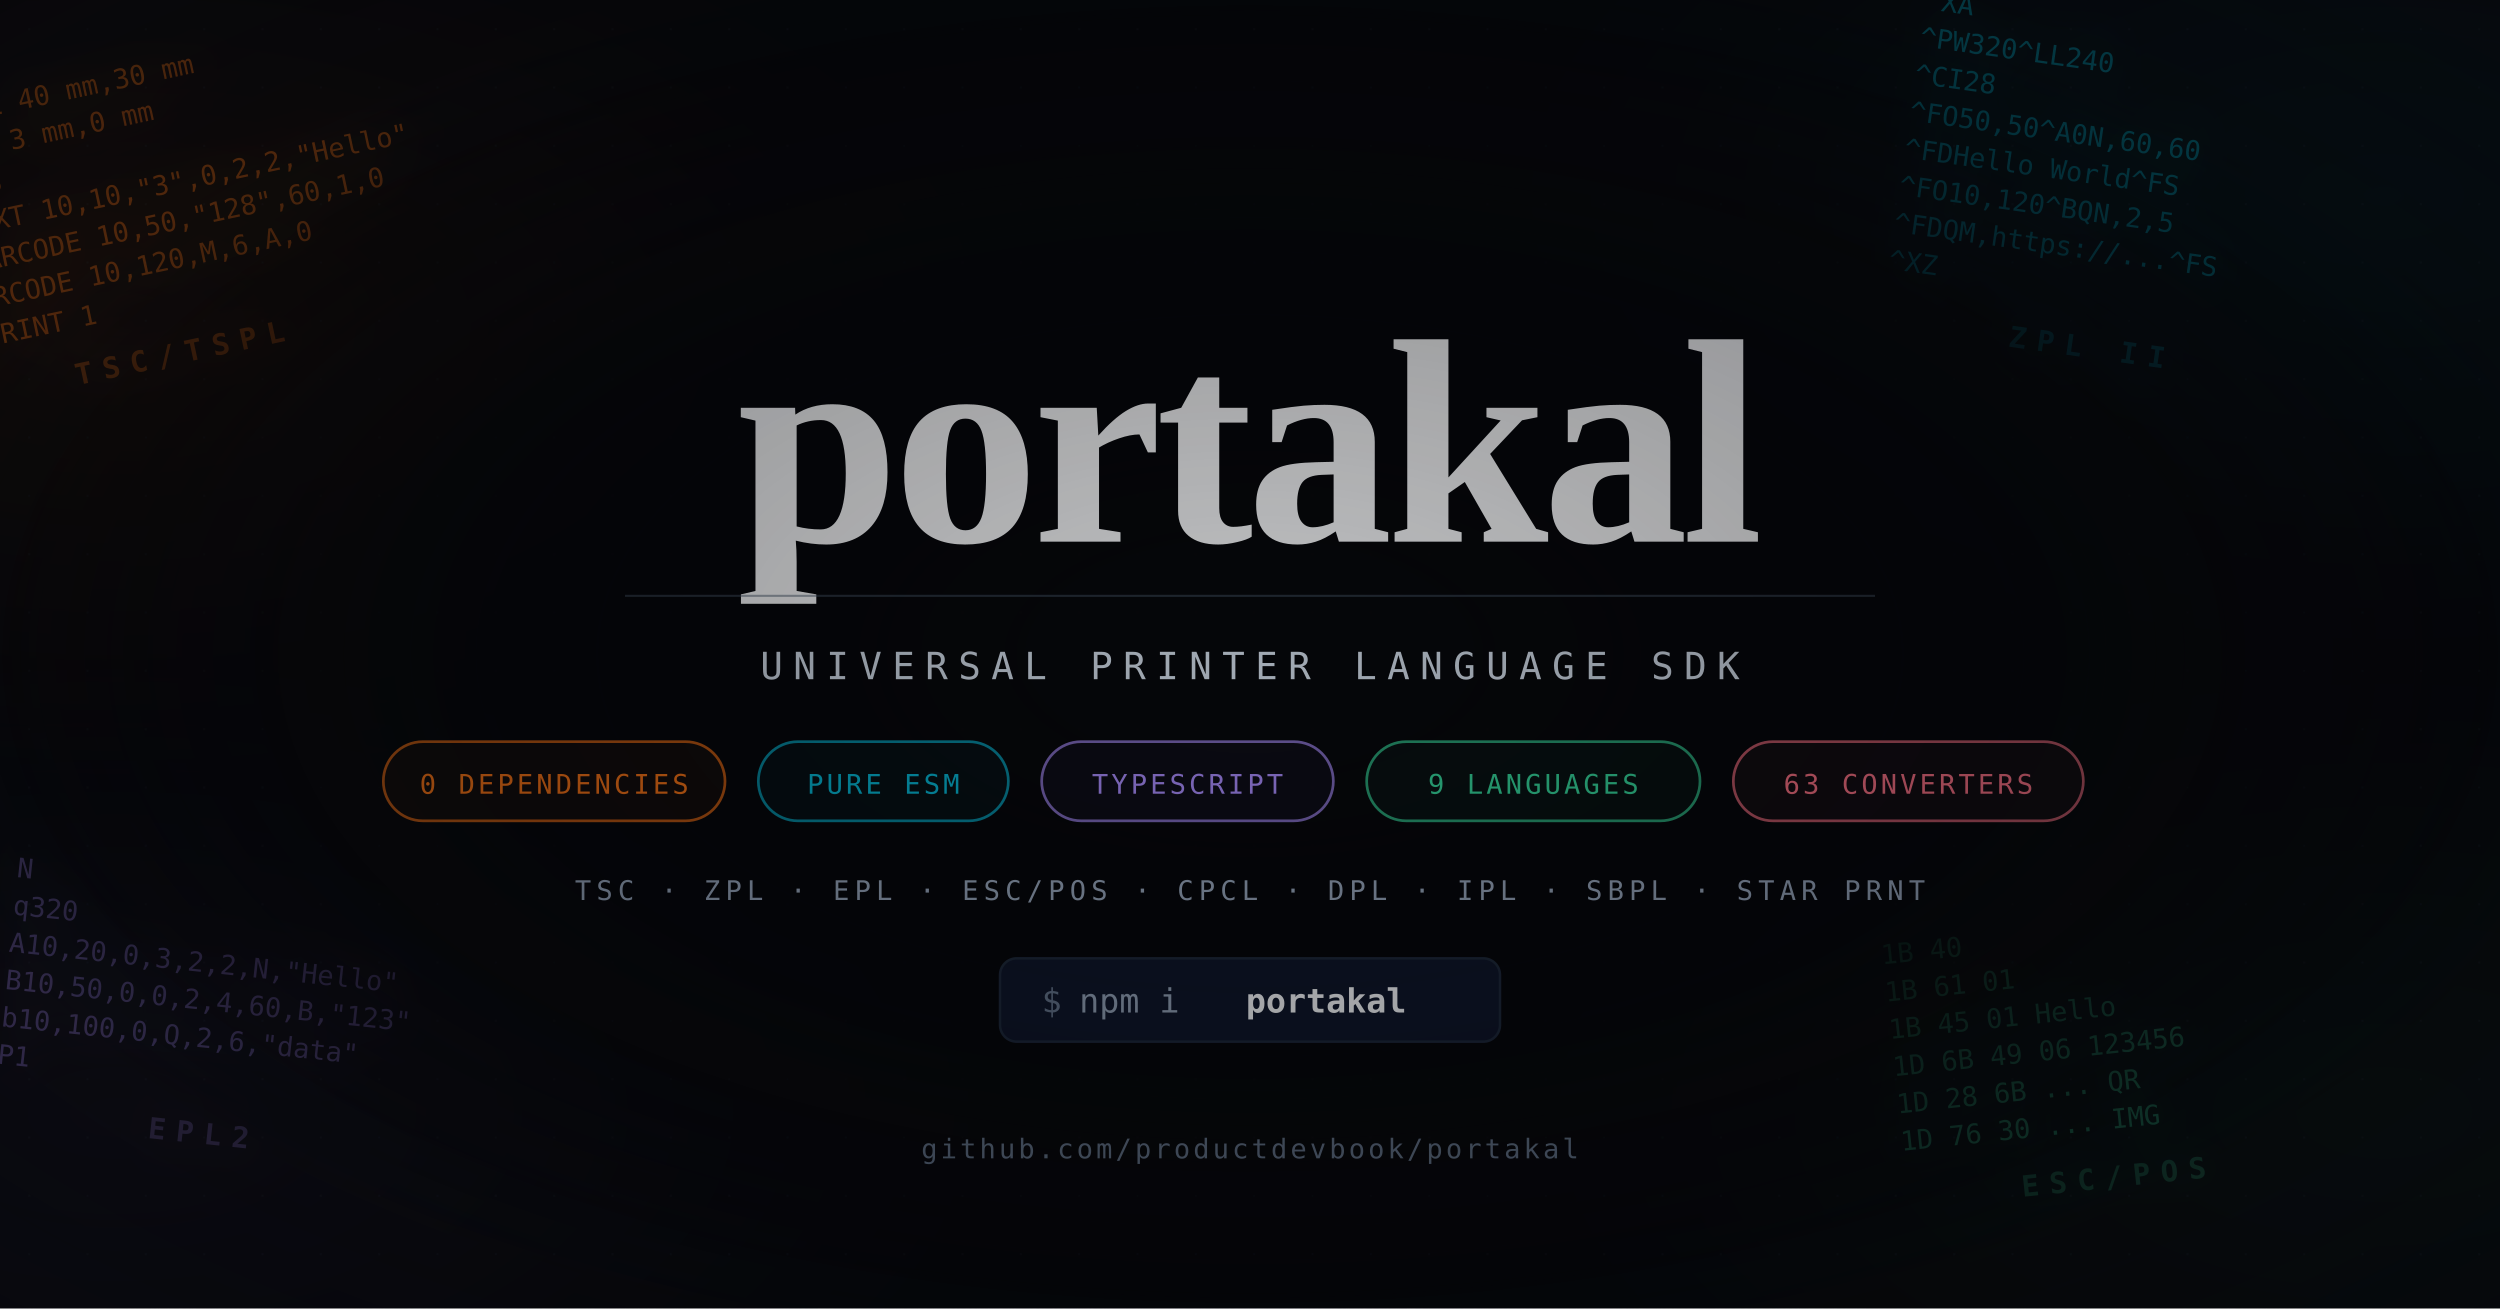
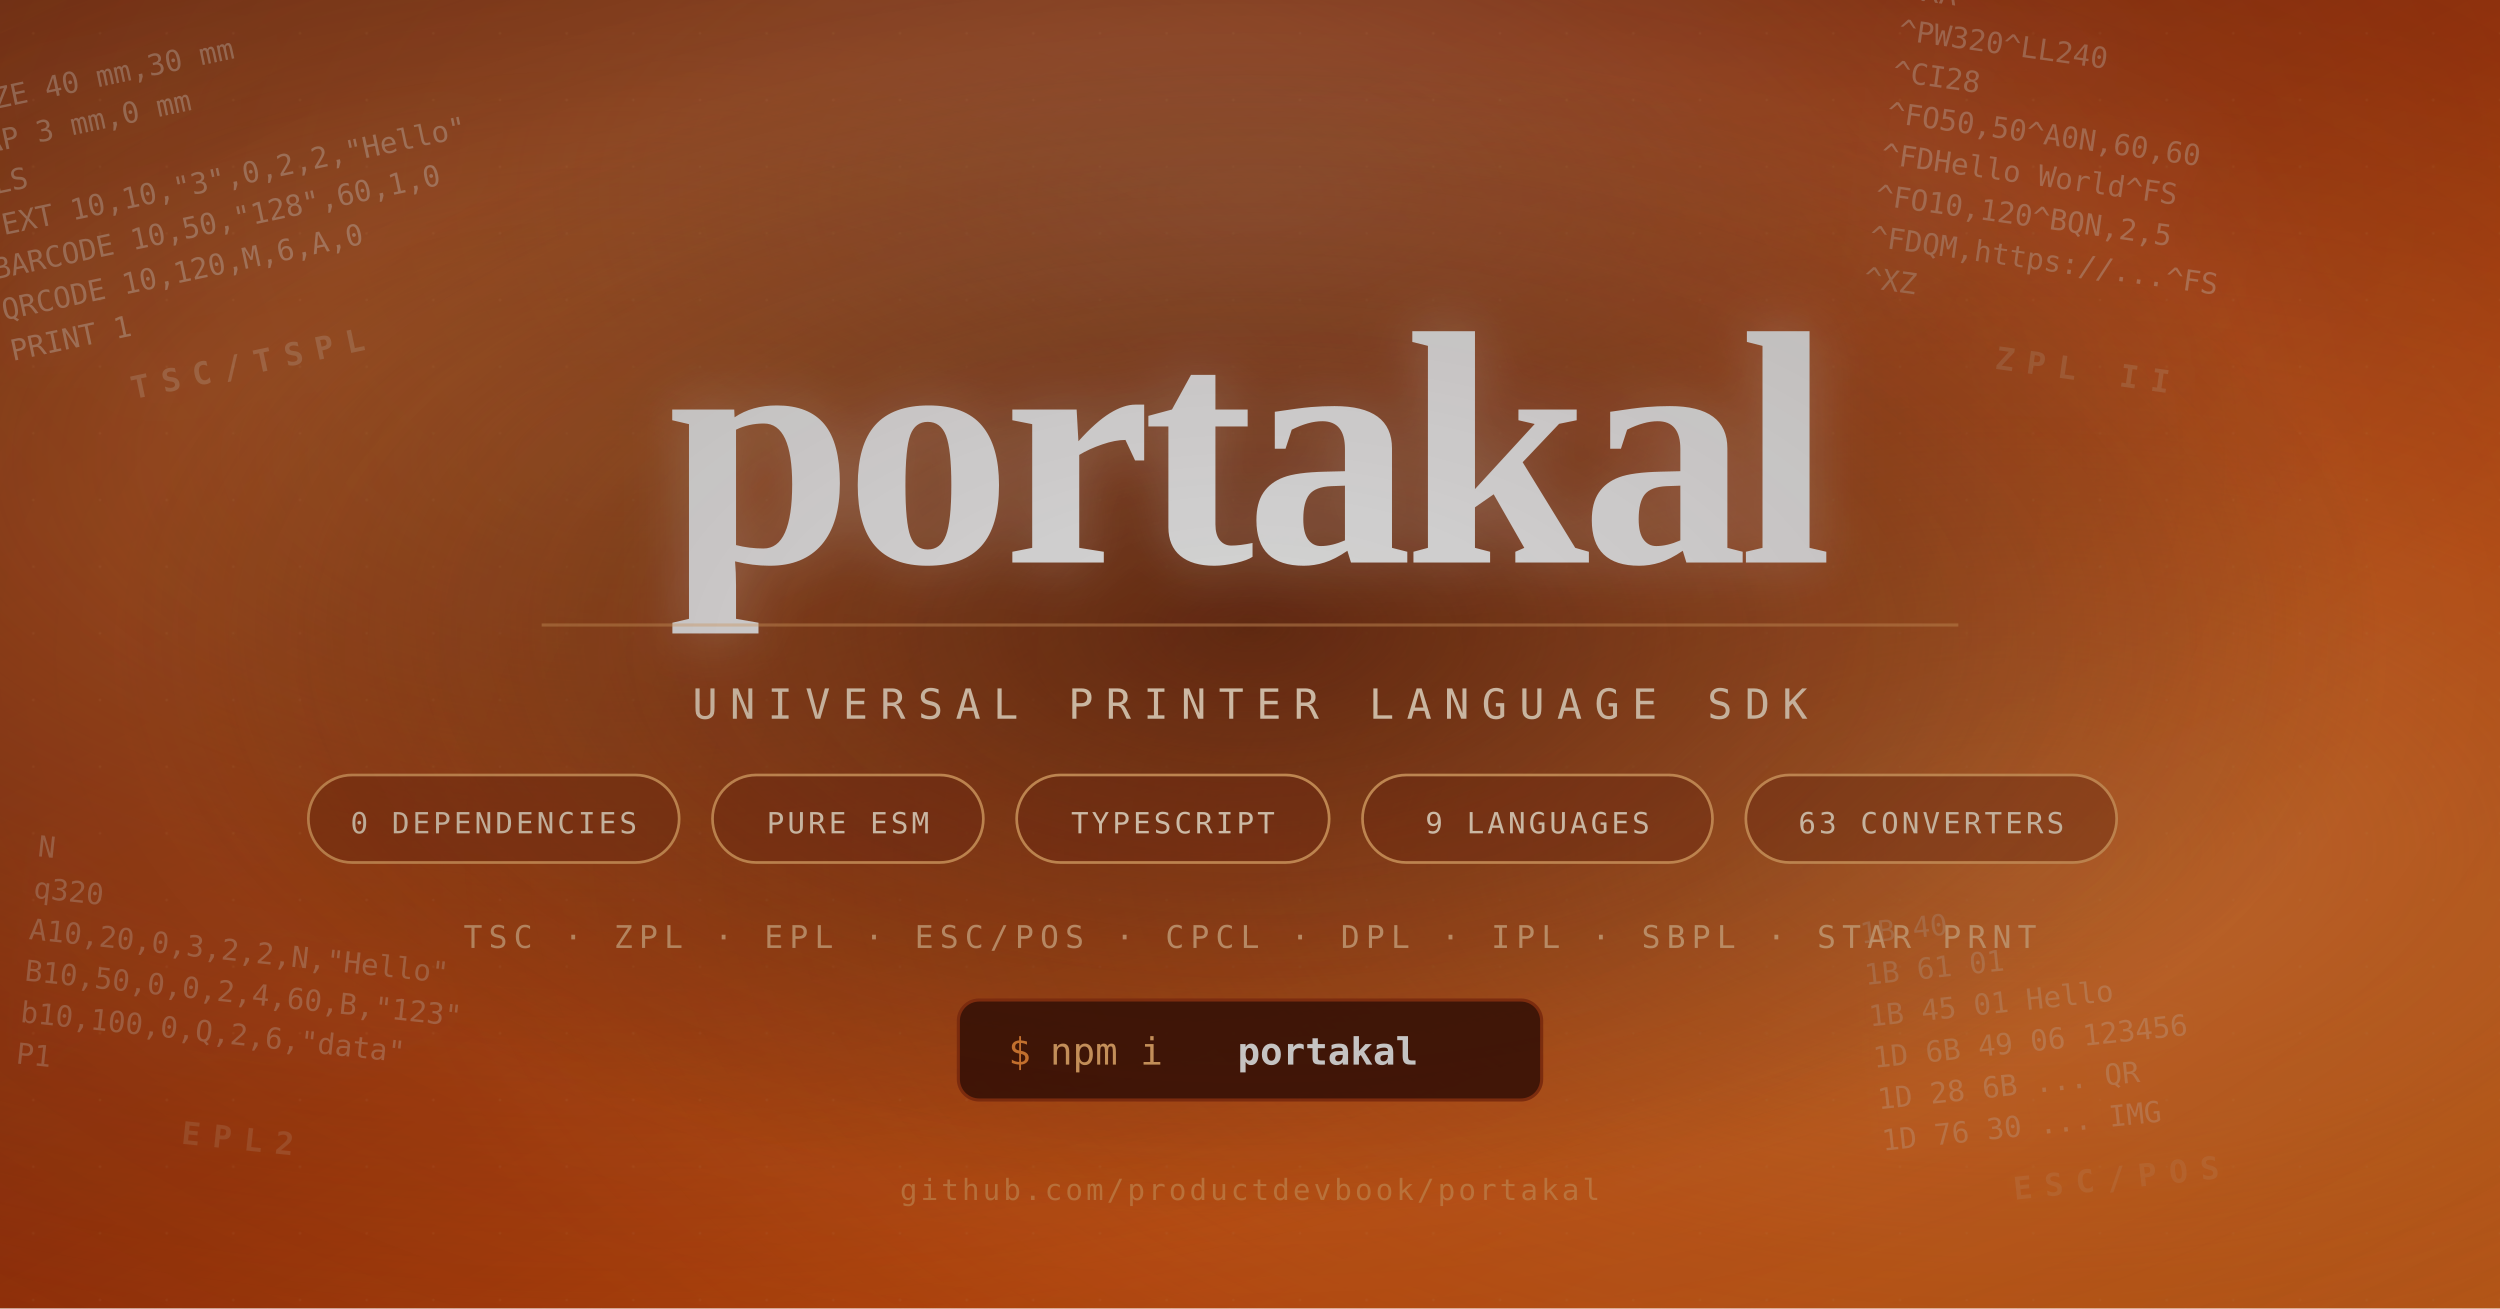
<svg xmlns="http://www.w3.org/2000/svg" viewBox="0 0 1200 628" width="1200" height="628">
  <defs>
    <filter id="grain">
      <feTurbulence type="fractalNoise" baseFrequency="0.65" numOctaves="3" stitchTiles="stitch" />
      <feColorMatrix type="saturate" values="0" />
      <feBlend in="SourceGraphic" mode="overlay" result="blend" />
      <feComponentTransfer>
-         <feFuncA type="linear" slope="0.06" />
+         <feFuncA type="linear" slope="0.04" />
      </feComponentTransfer>
      <feBlend in="SourceGraphic" mode="normal" />
    </filter>
-     <filter id="glow-orange" x="-50%" y="-50%" width="200%" height="200%">
-       <feGaussianBlur stdDeviation="12" result="blur" />
-       <feFlood flood-color="#f97316" flood-opacity="0.5" />
+     <filter id="glow-white" x="-50%" y="-50%" width="200%" height="200%">
+       <feGaussianBlur stdDeviation="14" result="blur" />
+       <feFlood flood-color="#fff" flood-opacity="0.3" />
      <feComposite in2="blur" operator="in" />
      <feMerge>
        <feMergeNode />
        <feMergeNode in="SourceGraphic" />
      </feMerge>
    </filter>
-     <filter id="glow-cyan" x="-50%" y="-50%" width="200%" height="200%">
-       <feGaussianBlur stdDeviation="10" result="blur" />
-       <feFlood flood-color="#06b6d4" flood-opacity="0.45" />
+     <filter id="glow-orange" x="-50%" y="-50%" width="200%" height="200%">
+       <feGaussianBlur stdDeviation="12" result="blur" />
+       <feFlood flood-color="#fff7ed" flood-opacity="0.4" />
      <feComposite in2="blur" operator="in" />
      <feMerge>
        <feMergeNode />
        <feMergeNode in="SourceGraphic" />
      </feMerge>
    </filter>
-     <filter id="glow-purple" x="-50%" y="-50%" width="200%" height="200%">
+     <filter id="glow-deep" x="-50%" y="-50%" width="200%" height="200%">
      <feGaussianBlur stdDeviation="10" result="blur" />
-       <feFlood flood-color="#a78bfa" flood-opacity="0.4" />
+       <feFlood flood-color="#fdba74" flood-opacity="0.35" />
      <feComposite in2="blur" operator="in" />
      <feMerge>
        <feMergeNode />
        <feMergeNode in="SourceGraphic" />
      </feMerge>
    </filter>
-     <filter id="glow-emerald" x="-50%" y="-50%" width="200%" height="200%">
+     <filter id="glow-light" x="-50%" y="-50%" width="200%" height="200%">
      <feGaussianBlur stdDeviation="8" result="blur" />
-       <feFlood flood-color="#34d399" flood-opacity="0.35" />
+       <feFlood flood-color="#fed7aa" flood-opacity="0.3" />
      <feComposite in2="blur" operator="in" />
      <feMerge>
        <feMergeNode />
        <feMergeNode in="SourceGraphic" />
      </feMerge>
    </filter>
-     <radialGradient id="ambientOrange" cx="0.05" cy="0.25" r="0.35">
-       <stop offset="0%" stop-color="#f97316" stop-opacity="0.08" />
-       <stop offset="100%" stop-color="#f97316" stop-opacity="0" />
+     <linearGradient id="bgGrad" x1="0" y1="0" x2="1" y2="1">
+       <stop offset="0%" stop-color="#7c2d12" />
+       <stop offset="30%" stop-color="#9a3412" />
+       <stop offset="50%" stop-color="#c2410c" />
+       <stop offset="70%" stop-color="#ea580c" />
+       <stop offset="100%" stop-color="#f97316" />
+     </linearGradient>
+     <radialGradient id="hotspot1" cx="0.25" cy="0.35" r="0.7">
+       <stop offset="0%" stop-color="#fb923c" stop-opacity="0.6" />
+       <stop offset="50%" stop-color="#fb923c" stop-opacity="0.25" />
+       <stop offset="100%" stop-color="#fb923c" stop-opacity="0" />
    </radialGradient>
-     <radialGradient id="ambientCyan" cx="0.95" cy="0.15" r="0.35">
-       <stop offset="0%" stop-color="#06b6d4" stop-opacity="0.07" />
-       <stop offset="100%" stop-color="#06b6d4" stop-opacity="0" />
+     <radialGradient id="hotspot2" cx="0.8" cy="0.65" r="0.65">
+       <stop offset="0%" stop-color="#fdba74" stop-opacity="0.45" />
+       <stop offset="50%" stop-color="#fdba74" stop-opacity="0.15" />
+       <stop offset="100%" stop-color="#fdba74" stop-opacity="0" />
    </radialGradient>
-     <radialGradient id="ambientPurple" cx="0.05" cy="0.85" r="0.35">
-       <stop offset="0%" stop-color="#a78bfa" stop-opacity="0.06" />
-       <stop offset="100%" stop-color="#a78bfa" stop-opacity="0" />
+     <radialGradient id="hotspot3" cx="0.5" cy="0.15" r="0.6">
+       <stop offset="0%" stop-color="#ffedd5" stop-opacity="0.22" />
+       <stop offset="50%" stop-color="#ffedd5" stop-opacity="0.06" />
+       <stop offset="100%" stop-color="#ffedd5" stop-opacity="0" />
    </radialGradient>
-     <radialGradient id="ambientEmerald" cx="0.95" cy="0.85" r="0.35">
-       <stop offset="0%" stop-color="#34d399" stop-opacity="0.05" />
-       <stop offset="100%" stop-color="#34d399" stop-opacity="0" />
+     <radialGradient id="centerBackdrop" cx="0.5" cy="0.48" r="0.45">
+       <stop offset="0%" stop-color="#431407" stop-opacity="0.7" />
+       <stop offset="60%" stop-color="#431407" stop-opacity="0.3" />
+       <stop offset="100%" stop-color="#431407" stop-opacity="0" />
    </radialGradient>
-     <radialGradient id="centerBackdrop" cx="0.5" cy="0.5" r="0.55">
-       <stop offset="0%" stop-color="#06070b" stop-opacity="0.95" />
-       <stop offset="55%" stop-color="#06070b" stop-opacity="0.88" />
-       <stop offset="80%" stop-color="#06070b" stop-opacity="0.4" />
-       <stop offset="100%" stop-color="#06070b" stop-opacity="0" />
-     </radialGradient>
-     <pattern id="dotGrid" width="28" height="28" patternUnits="userSpaceOnUse">
-       <circle cx="14" cy="14" r="0.6" fill="#334155" opacity="0.35" />
+     <pattern id="dotGrid" width="32" height="32" patternUnits="userSpaceOnUse">
+       <circle cx="16" cy="16" r="0.7" fill="#fdba74" opacity="0.18" />
    </pattern>
    <radialGradient id="vignetteGrad" cx="0.5" cy="0.5" r="0.7">
      <stop offset="0%" stop-color="transparent" />
-       <stop offset="100%" stop-color="#06070b" />
+       <stop offset="100%" stop-color="#431407" stop-opacity="0.6" />
    </radialGradient>
  </defs>
-   <rect width="1200" height="628" fill="#06070b" />
-   <rect width="1200" height="628" fill="url(#ambientOrange)" />
-   <rect width="1200" height="628" fill="url(#ambientCyan)" />
-   <rect width="1200" height="628" fill="url(#ambientPurple)" />
-   <rect width="1200" height="628" fill="url(#ambientEmerald)" />
-   <rect width="1200" height="628" fill="url(#dotGrid)" opacity="0.4" />
-   <g transform="translate(-40, -20) rotate(-12, 120, 160)" filter="url(#glow-orange)" opacity="0.7">
-     <text fill="#f97316" font-family="'SF Mono','Fira Code',monospace" font-size="13" opacity="0.8">
+   <rect width="1200" height="628" fill="url(#bgGrad)" />
+   <rect width="1200" height="628" fill="url(#hotspot1)" />
+   <rect width="1200" height="628" fill="url(#hotspot2)" />
+   <rect width="1200" height="628" fill="url(#hotspot3)" />
+   <rect width="1200" height="628" fill="url(#dotGrid)" opacity="0.5" />
+   <g transform="translate(-30, -25) rotate(-12, 120, 160)" filter="url(#glow-orange)" opacity="0.55">
+     <text fill="#fff7ed" font-family="'SF Mono','Fira Code',monospace" font-size="14" opacity="0.75">
      <tspan x="30" y="60">SIZE 40 mm,30 mm</tspan>
-       <tspan x="30" y="78">GAP 3 mm,0 mm</tspan>
-       <tspan x="30" y="96">CLS</tspan>
-       <tspan x="30" y="114">TEXT 10,10,"3",0,2,2,"Hello"</tspan>
-       <tspan x="30" y="132">BARCODE 10,50,"128",60,1,0</tspan>
-       <tspan x="30" y="150">QRCODE 10,120,M,6,A,0</tspan>
-       <tspan x="30" y="168">PRINT 1</tspan>
+       <tspan x="30" y="80">GAP 3 mm,0 mm</tspan>
+       <tspan x="30" y="100">CLS</tspan>
+       <tspan x="30" y="120">TEXT 10,10,"3",0,2,2,"Hello"</tspan>
+       <tspan x="30" y="140">BARCODE 10,50,"128",60,1,0</tspan>
+       <tspan x="30" y="160">QRCODE 10,120,M,6,A,0</tspan>
+       <tspan x="30" y="180">PRINT 1</tspan>
    </text>
-     <text x="120" y="195" text-anchor="middle" fill="#f97316" opacity="0.6" font-family="'SF Mono','Fira Code',monospace" font-size="14" font-weight="bold" letter-spacing="5">TSC/TSPL</text>
+     <text x="140" y="210" text-anchor="middle" fill="#ffedd5" opacity="0.5" font-family="'SF Mono','Fira Code',monospace" font-size="15" font-weight="bold" letter-spacing="6">TSC/TSPL</text>
  </g>
-   <g transform="translate(880, -40) rotate(8, 150, 150)" filter="url(#glow-cyan)" opacity="0.65">
-     <text fill="#06b6d4" font-family="'SF Mono','Fira Code',monospace" font-size="13" opacity="0.8">
+   <g transform="translate(870, -45) rotate(8, 150, 150)" filter="url(#glow-orange)" opacity="0.5">
+     <text fill="#fff7ed" font-family="'SF Mono','Fira Code',monospace" font-size="14" opacity="0.75">
      <tspan x="30" y="60">^XA</tspan>
-       <tspan x="30" y="78">^PW320^LL240</tspan>
-       <tspan x="30" y="96">^CI28</tspan>
-       <tspan x="30" y="114">^FO50,50^A0N,60,60</tspan>
-       <tspan x="30" y="132">^FDHello World^FS</tspan>
-       <tspan x="30" y="150">^FO10,120^BQN,2,5</tspan>
-       <tspan x="30" y="168">^FDQM,https://...^FS</tspan>
-       <tspan x="30" y="186">^XZ</tspan>
+       <tspan x="30" y="80">^PW320^LL240</tspan>
+       <tspan x="30" y="100">^CI28</tspan>
+       <tspan x="30" y="120">^FO50,50^A0N,60,60</tspan>
+       <tspan x="30" y="140">^FDHello World^FS</tspan>
+       <tspan x="30" y="160">^FO10,120^BQN,2,5</tspan>
+       <tspan x="30" y="180">^FDQM,https://...^FS</tspan>
+       <tspan x="30" y="200">^XZ</tspan>
    </text>
-     <text x="130" y="215" text-anchor="middle" fill="#06b6d4" opacity="0.55" font-family="'SF Mono','Fira Code',monospace" font-size="14" font-weight="bold" letter-spacing="5">ZPL II</text>
+     <text x="140" y="230" text-anchor="middle" fill="#ffedd5" opacity="0.45" font-family="'SF Mono','Fira Code',monospace" font-size="15" font-weight="bold" letter-spacing="6">ZPL II</text>
  </g>
-   <g transform="translate(-30, 400) rotate(6, 120, 100)" filter="url(#glow-purple)" opacity="0.6">
-     <text fill="#a78bfa" font-family="'SF Mono','Fira Code',monospace" font-size="13" opacity="0.8">
+   <g transform="translate(-20, 390) rotate(6, 120, 100)" filter="url(#glow-deep)" opacity="0.45">
+     <text fill="#fff7ed" font-family="'SF Mono','Fira Code',monospace" font-size="14" opacity="0.7">
      <tspan x="30" y="30">N</tspan>
-       <tspan x="30" y="48">q320</tspan>
-       <tspan x="30" y="66">A10,20,0,3,2,2,N,"Hello"</tspan>
-       <tspan x="30" y="84">B10,50,0,0,2,4,60,B,"123"</tspan>
-       <tspan x="30" y="102">b10,100,0,Q,2,6,"data"</tspan>
-       <tspan x="30" y="120">P1</tspan>
+       <tspan x="30" y="50">q320</tspan>
+       <tspan x="30" y="70">A10,20,0,3,2,2,N,"Hello"</tspan>
+       <tspan x="30" y="90">B10,50,0,0,2,4,60,B,"123"</tspan>
+       <tspan x="30" y="110">b10,100,0,Q,2,6,"data"</tspan>
+       <tspan x="30" y="130">P1</tspan>
    </text>
-     <text x="130" y="148" text-anchor="middle" fill="#a78bfa" opacity="0.5" font-family="'SF Mono','Fira Code',monospace" font-size="14" font-weight="bold" letter-spacing="5">EPL2</text>
+     <text x="140" y="160" text-anchor="middle" fill="#ffedd5" opacity="0.4" font-family="'SF Mono','Fira Code',monospace" font-size="15" font-weight="bold" letter-spacing="6">EPL2</text>
  </g>
-   <g transform="translate(880, 420) rotate(-6, 150, 100)" filter="url(#glow-emerald)" opacity="0.55">
-     <text fill="#34d399" font-family="'SF Mono','Fira Code',monospace" font-size="13" opacity="0.8">
+   <g transform="translate(870, 410) rotate(-6, 150, 100)" filter="url(#glow-light)" opacity="0.4">
+     <text fill="#fff7ed" font-family="'SF Mono','Fira Code',monospace" font-size="14" opacity="0.7">
      <tspan x="30" y="30">1B 40</tspan>
-       <tspan x="30" y="48">1B 61 01</tspan>
-       <tspan x="30" y="66">1B 45 01  Hello</tspan>
-       <tspan x="30" y="84">1D 6B 49 06  123456</tspan>
-       <tspan x="30" y="102">1D 28 6B ... QR</tspan>
-       <tspan x="30" y="120">1D 76 30 ... IMG</tspan>
+       <tspan x="30" y="50">1B 61 01</tspan>
+       <tspan x="30" y="70">1B 45 01  Hello</tspan>
+       <tspan x="30" y="90">1D 6B 49 06  123456</tspan>
+       <tspan x="30" y="110">1D 28 6B ... QR</tspan>
+       <tspan x="30" y="130">1D 76 30 ... IMG</tspan>
    </text>
-     <text x="130" y="148" text-anchor="middle" fill="#34d399" opacity="0.5" font-family="'SF Mono','Fira Code',monospace" font-size="14" font-weight="bold" letter-spacing="5">ESC/POS</text>
+     <text x="140" y="160" text-anchor="middle" fill="#ffedd5" opacity="0.35" font-family="'SF Mono','Fira Code',monospace" font-size="15" font-weight="bold" letter-spacing="6">ESC/POS</text>
  </g>
  <rect width="1200" height="628" fill="url(#centerBackdrop)" />
-   <text x="600" y="260" text-anchor="middle" fill="#f8fafc" font-family="'Georgia','Playfair Display','Times New Roman',serif" font-size="140" font-weight="bold" letter-spacing="-3" opacity="0.97">portakal</text>
-   <line x1="300" y1="286" x2="900" y2="286" stroke="#475569" stroke-width="1" opacity="0.5" />
-   <text x="600" y="326" text-anchor="middle" fill="#cbd5e1" font-family="'SF Mono','Fira Code','Menlo',monospace" font-size="18" letter-spacing="5">UNIVERSAL PRINTER LANGUAGE SDK</text>
-   <g font-family="'SF Mono','Fira Code','Menlo',monospace" font-size="13" letter-spacing="1.5">
-     <g transform="translate(184, 356)">
-       <rect x="0" y="0" width="164" height="38" rx="19" fill="#f9731610" stroke="#f97316" stroke-width="1.3" opacity="0.7" />
-       <text x="82" y="25" text-anchor="middle" fill="#f97316" opacity="0.95">0 DEPENDENCIES</text>
+   <text x="600" y="270" text-anchor="middle" fill="#ffffff" font-family="'Georgia','Playfair Display','Times New Roman',serif" font-size="160" font-weight="bold" letter-spacing="-4" filter="url(#glow-white)" opacity="0.98">portakal</text>
+   <line x1="260" y1="300" x2="940" y2="300" stroke="#fdba74" stroke-width="1.5" opacity="0.4" />
+   <text x="600" y="345" text-anchor="middle" fill="#ffedd5" font-family="'SF Mono','Fira Code','Menlo',monospace" font-size="20" letter-spacing="6" opacity="0.9">UNIVERSAL PRINTER LANGUAGE SDK</text>
+   <g font-family="'SF Mono','Fira Code','Menlo',monospace" font-size="14" letter-spacing="1.5">
+     <g transform="translate(148, 372)">
+       <rect x="0" y="0" width="178" height="42" rx="21" fill="#7c2d1280" stroke="#fdba74" stroke-width="1.3" opacity="0.8" />
+       <text x="89" y="28" text-anchor="middle" fill="#ffedd5" opacity="0.95">0 DEPENDENCIES</text>
    </g>
-     <g transform="translate(364, 356)">
-       <rect x="0" y="0" width="120" height="38" rx="19" fill="#06b6d410" stroke="#06b6d4" stroke-width="1.3" opacity="0.7" />
-       <text x="60" y="25" text-anchor="middle" fill="#06b6d4" opacity="0.95">PURE ESM</text>
+     <g transform="translate(342, 372)">
+       <rect x="0" y="0" width="130" height="42" rx="21" fill="#7c2d1280" stroke="#fdba74" stroke-width="1.3" opacity="0.8" />
+       <text x="65" y="28" text-anchor="middle" fill="#ffedd5" opacity="0.95">PURE ESM</text>
    </g>
-     <g transform="translate(500, 356)">
-       <rect x="0" y="0" width="140" height="38" rx="19" fill="#a78bfa10" stroke="#a78bfa" stroke-width="1.3" opacity="0.7" />
-       <text x="70" y="25" text-anchor="middle" fill="#a78bfa" opacity="0.95">TYPESCRIPT</text>
+     <g transform="translate(488, 372)">
+       <rect x="0" y="0" width="150" height="42" rx="21" fill="#7c2d1280" stroke="#fdba74" stroke-width="1.3" opacity="0.8" />
+       <text x="75" y="28" text-anchor="middle" fill="#ffedd5" opacity="0.95">TYPESCRIPT</text>
    </g>
-     <g transform="translate(656, 356)">
-       <rect x="0" y="0" width="160" height="38" rx="19" fill="#34d39910" stroke="#34d399" stroke-width="1.3" opacity="0.7" />
-       <text x="80" y="25" text-anchor="middle" fill="#34d399" opacity="0.95">9 LANGUAGES</text>
+     <g transform="translate(654, 372)">
+       <rect x="0" y="0" width="168" height="42" rx="21" fill="#7c2d1280" stroke="#fdba74" stroke-width="1.3" opacity="0.8" />
+       <text x="84" y="28" text-anchor="middle" fill="#ffedd5" opacity="0.95">9 LANGUAGES</text>
    </g>
-     <g transform="translate(832, 356)">
-       <rect x="0" y="0" width="168" height="38" rx="19" fill="#fb718510" stroke="#fb7185" stroke-width="1.3" opacity="0.7" />
-       <text x="84" y="25" text-anchor="middle" fill="#fb7185" opacity="0.95">63 CONVERTERS</text>
+     <g transform="translate(838, 372)">
+       <rect x="0" y="0" width="178" height="42" rx="21" fill="#7c2d1280" stroke="#fdba74" stroke-width="1.3" opacity="0.8" />
+       <text x="89" y="28" text-anchor="middle" fill="#ffedd5" opacity="0.95">63 CONVERTERS</text>
    </g>
  </g>
-   <text x="600" y="432" text-anchor="middle" fill="#94a3b8" font-family="'SF Mono','Fira Code',monospace" font-size="13" letter-spacing="2.5">TSC · ZPL · EPL · ESC/POS · CPCL · DPL · IPL · SBPL · STAR PRNT</text>
-   <g transform="translate(480, 460)">
-     <rect x="0" y="0" width="240" height="40" rx="8" fill="#0f172a" stroke="#1e293b" stroke-width="1.2" />
-     <text x="20" y="26" fill="#64748b" font-family="'SF Mono','Fira Code',monospace" font-size="16">$</text>
-     <text x="38" y="26" fill="#94a3b8" font-family="'SF Mono','Fira Code',monospace" font-size="16"> npm i </text>
-     <text x="118" y="26" fill="#f8fafc" font-family="'SF Mono','Fira Code',monospace" font-size="16" font-weight="bold">portakal</text>
+   <text x="600" y="455" text-anchor="middle" fill="#fed7aa" font-family="'SF Mono','Fira Code',monospace" font-size="15" letter-spacing="3" opacity="0.7">TSC · ZPL · EPL · ESC/POS · CPCL · DPL · IPL · SBPL · STAR PRNT</text>
+   <g transform="translate(460, 480)">
+     <rect x="0" y="0" width="280" height="48" rx="10" fill="#431407" stroke="#9a3412" stroke-width="1.5" opacity="0.9" />
+     <text x="24" y="31" fill="#fb923c" font-family="'SF Mono','Fira Code',monospace" font-size="18">$</text>
+     <text x="44" y="31" fill="#fdba74" font-family="'SF Mono','Fira Code',monospace" font-size="18"> npm i </text>
+     <text x="134" y="31" fill="#ffffff" font-family="'SF Mono','Fira Code',monospace" font-size="18" font-weight="bold">portakal</text>
  </g>
-   <text x="600" y="556" text-anchor="middle" fill="#64748b" font-family="'SF Mono','Fira Code',monospace" font-size="13" letter-spacing="1.5">github.com/productdevbook/portakal</text>
-   <rect width="1200" height="628" filter="url(#grain)" opacity="0.2" />
-   <rect width="1200" height="628" fill="url(#vignetteGrad)" opacity="0.45" />
+   <text x="600" y="576" text-anchor="middle" fill="#fdba74" font-family="'SF Mono','Fira Code',monospace" font-size="14" letter-spacing="1.5" opacity="0.6">github.com/productdevbook/portakal</text>
+   <rect width="1200" height="628" filter="url(#grain)" opacity="0.15" />
+   <rect width="1200" height="628" fill="url(#vignetteGrad)" opacity="0.4" />
</svg>
